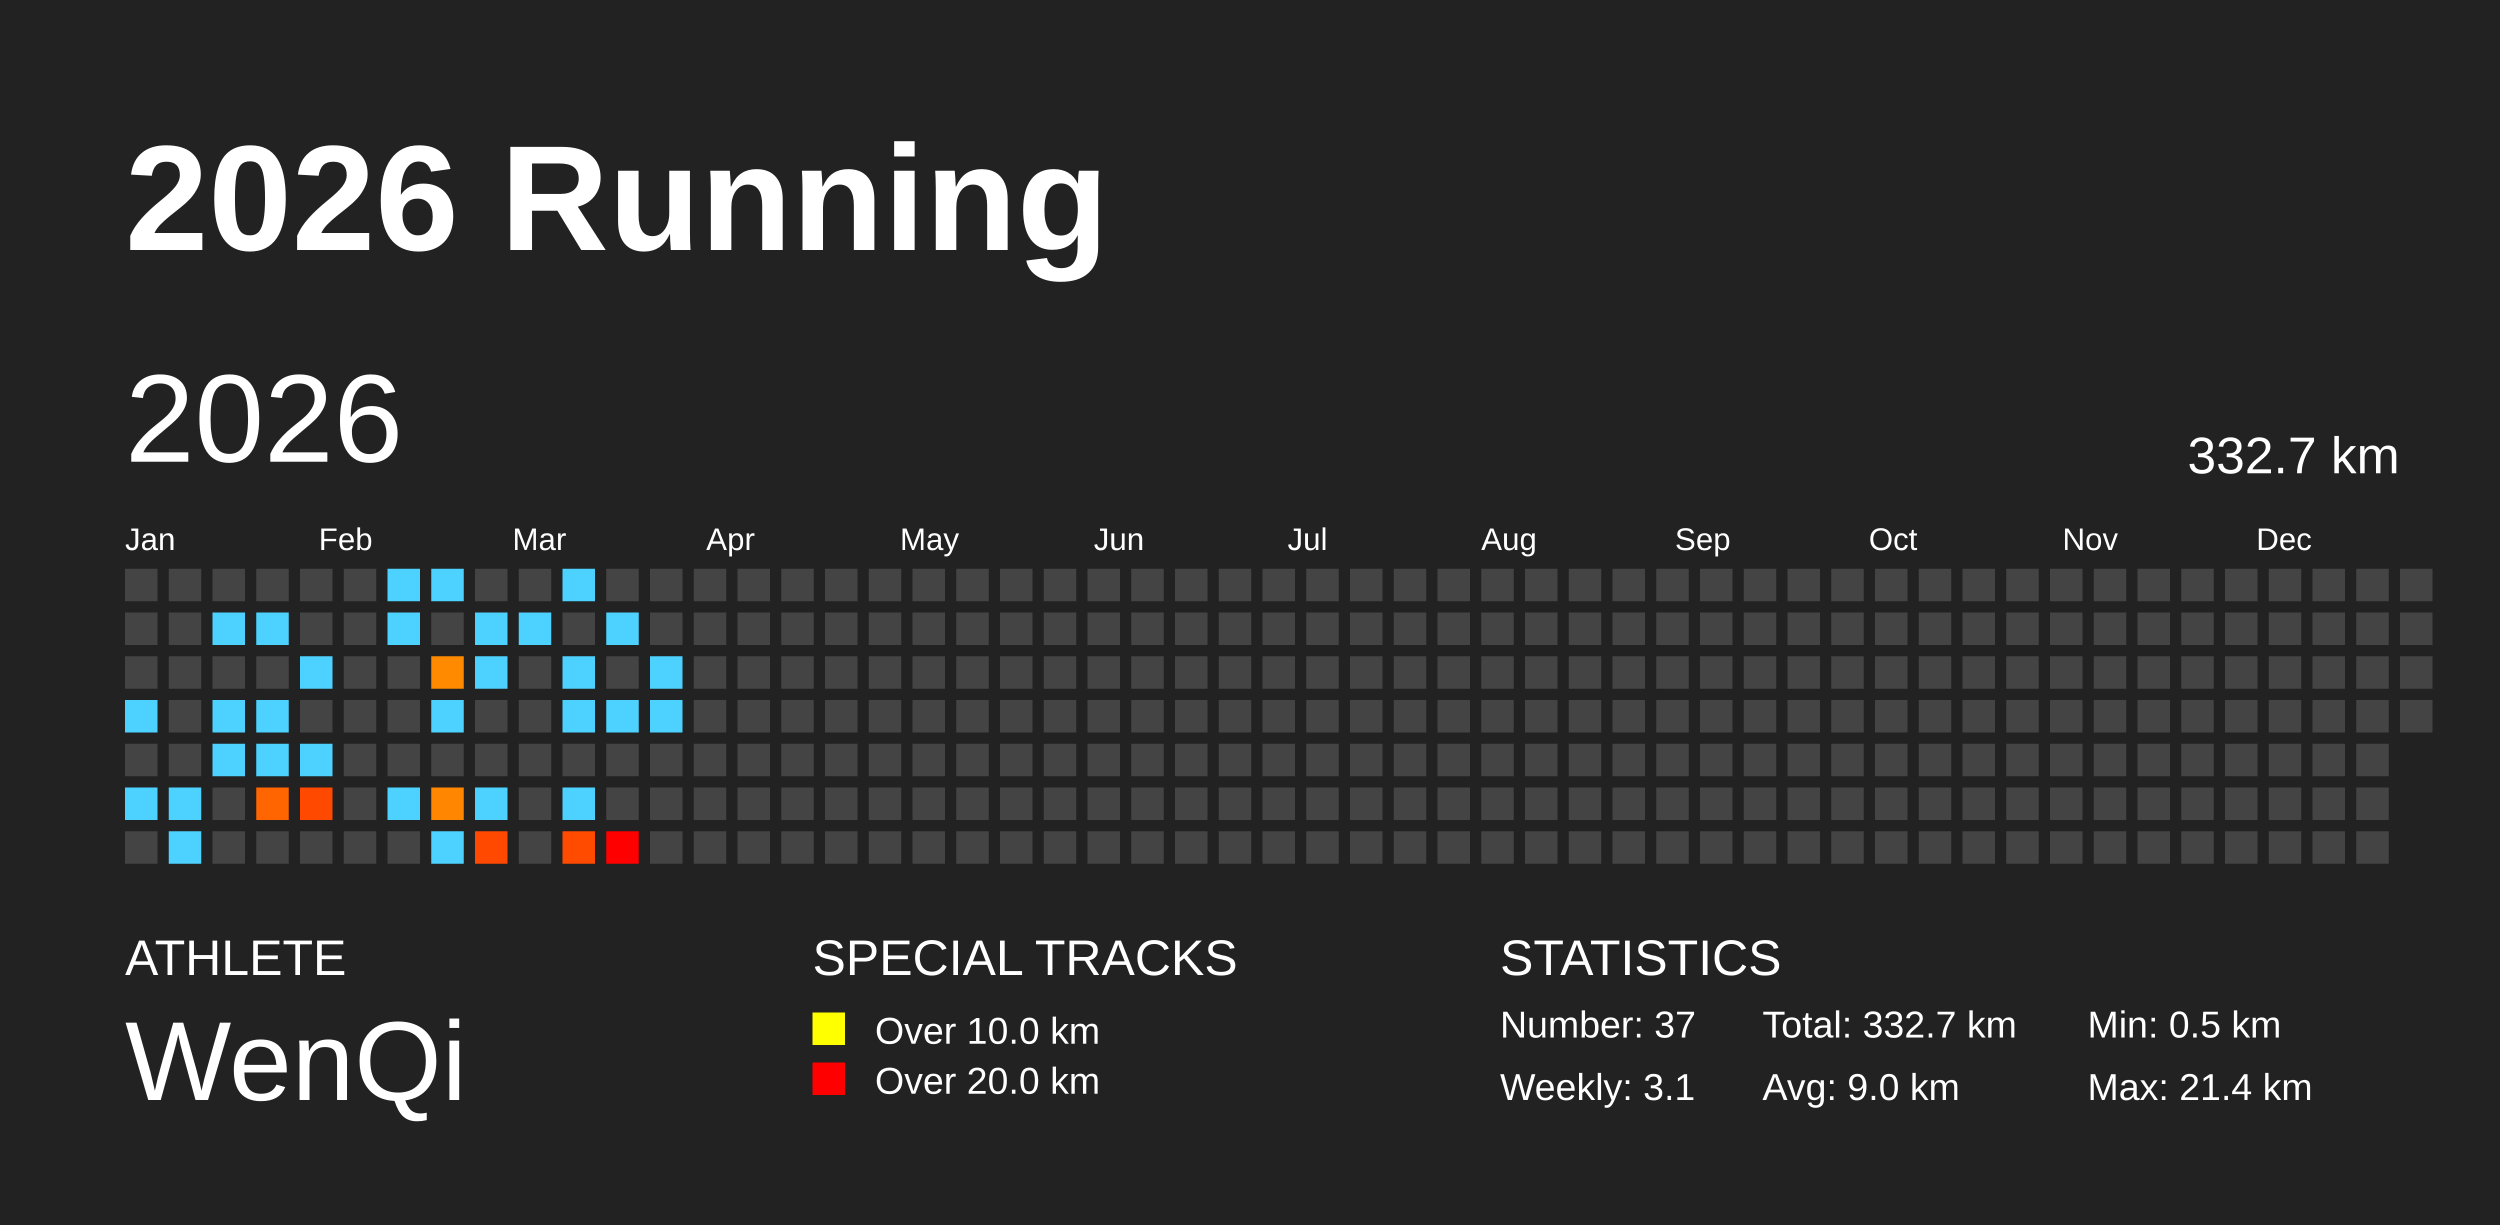
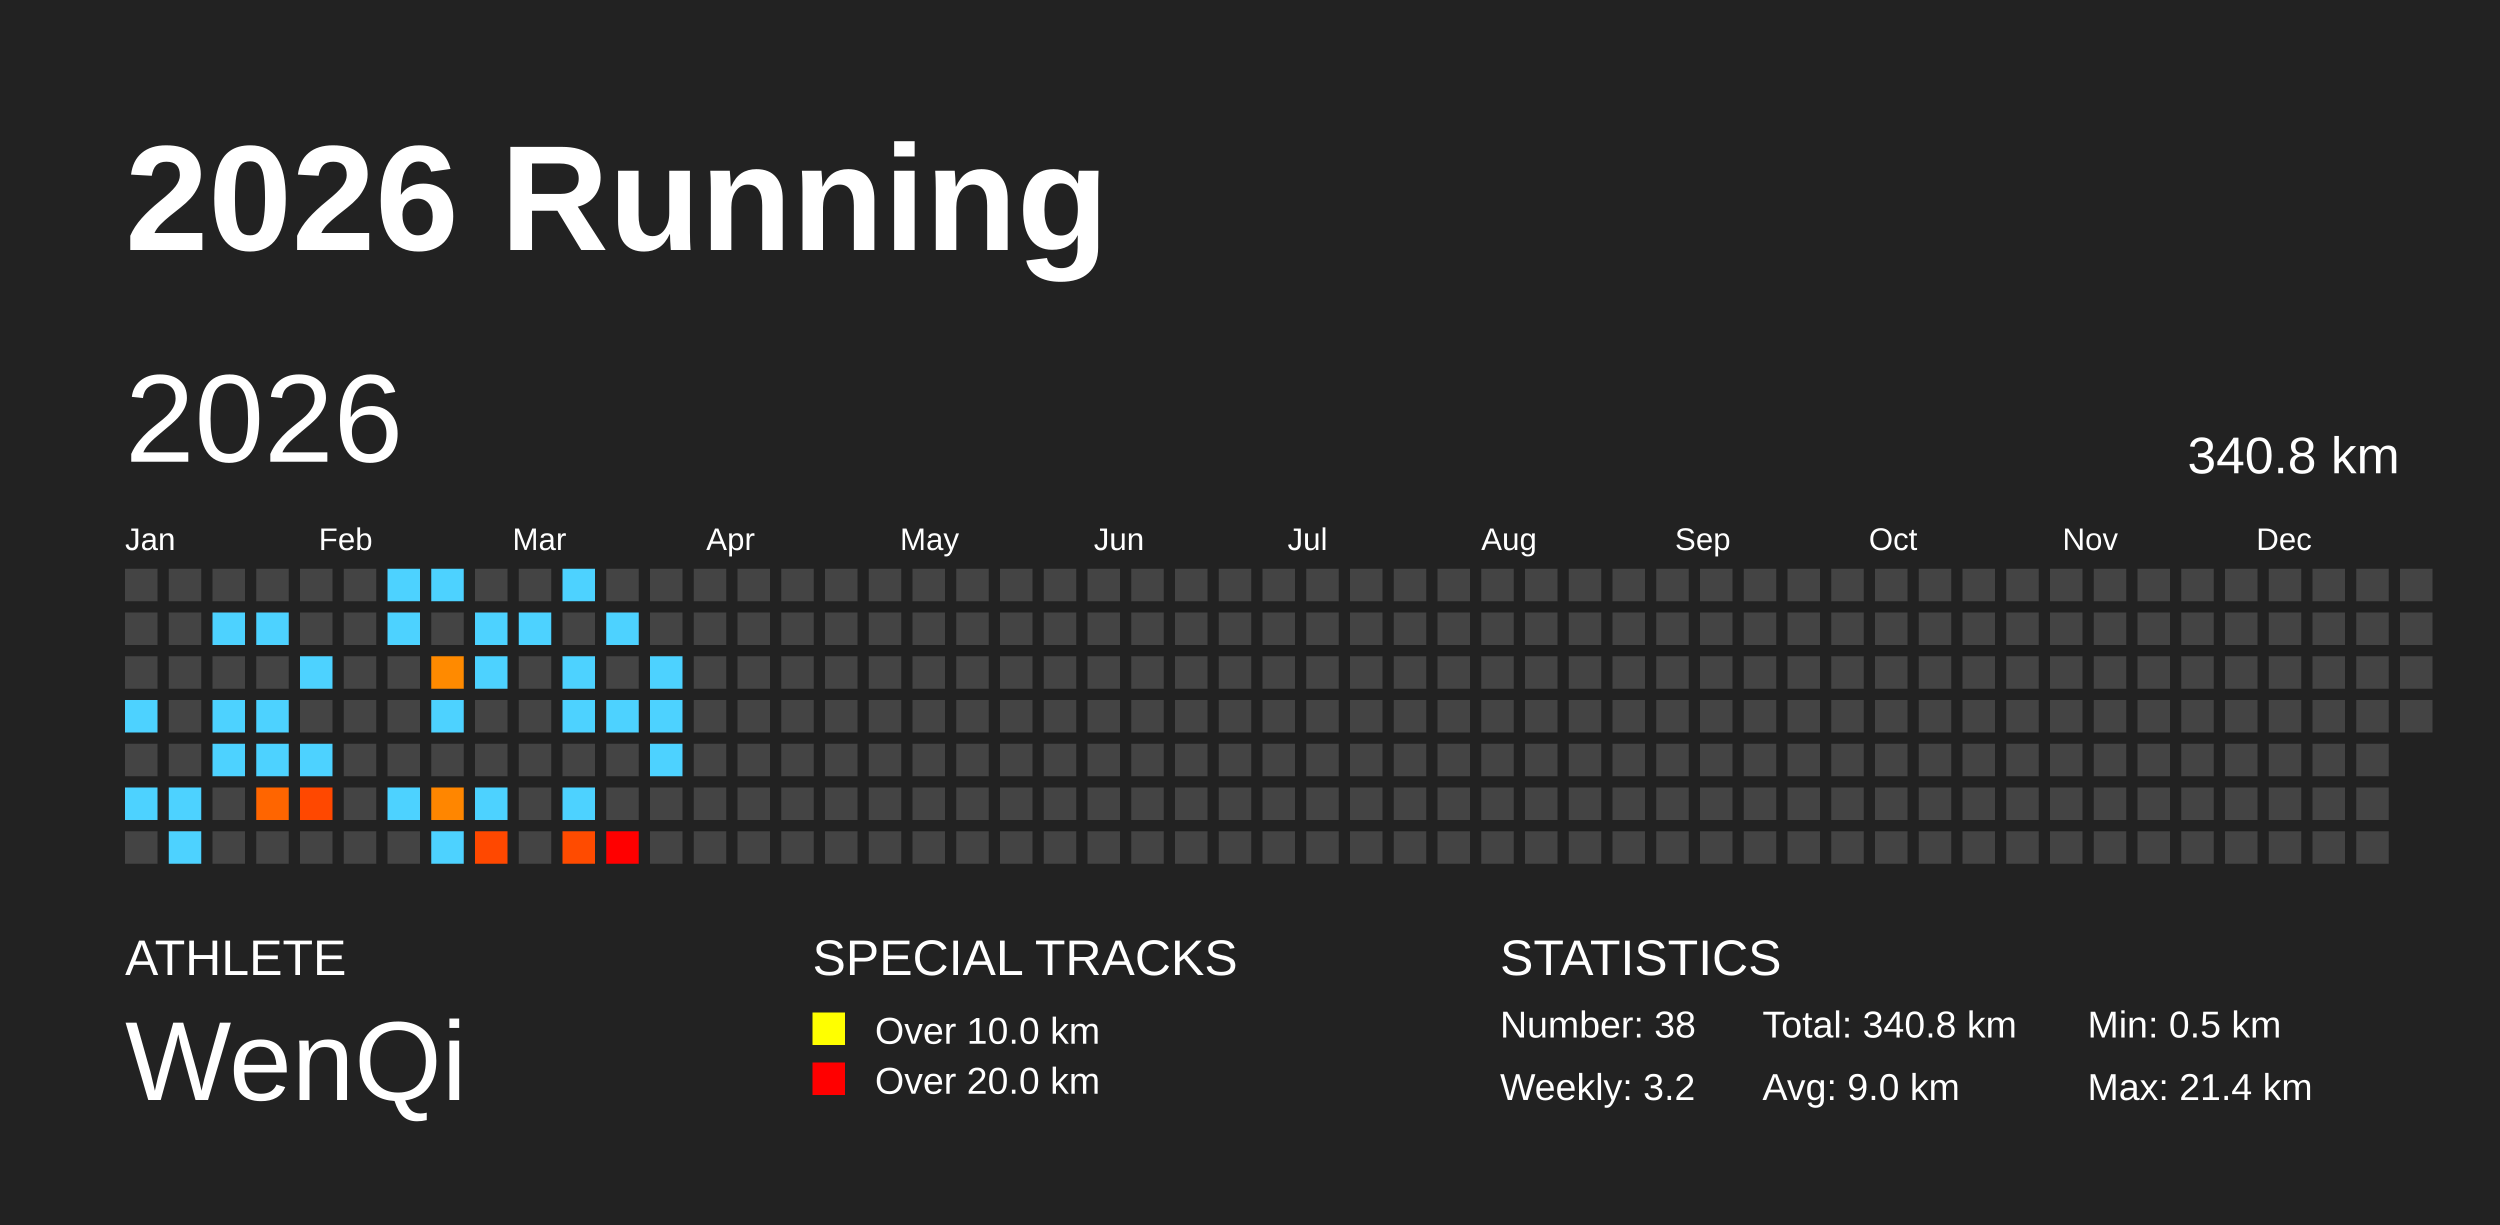
<svg xmlns="http://www.w3.org/2000/svg" baseProfile="full" height="98mm" version="1.1" viewBox="0,0,200,98" width="200mm">
  <defs />
  <rect fill="#222222" height="98" width="200" x="0" y="0" />
  <text fill="#FFFFFF" style="font-size:12px; font-family:Arial; font-weight:bold;" x="10" y="20">2026 Running</text>
  <text fill="#FFFFFF" style="font-size:4px; font-family:Arial" x="10" y="78">ATHLETE</text>
  <text fill="#FFFFFF" style="font-size:9px; font-family:Arial" x="10" y="88">WenQi</text>
  <text fill="#FFFFFF" style="font-size:4px; font-family:Arial" x="65" y="78">SPECIAL TRACKS</text>
  <rect fill="yellow" height="2.6" width="2.6" x="65" y="81" />
  <text fill="#FFFFFF" style="font-size:3px; font-family:Arial" x="70" y="83.5">Over 10.0 km</text>
  <rect fill="red" height="2.6" width="2.6" x="65" y="85" />
  <text fill="#FFFFFF" style="font-size:3px; font-family:Arial" x="70" y="87.5">Over 20.0 km</text>
  <text fill="#FFFFFF" style="font-size:4px; font-family:Arial" x="120" y="78">STATISTICS</text>
-   <text fill="#FFFFFF" style="font-size:3px; font-family:Arial" x="120" y="83">Number: 37</text>
-   <text fill="#FFFFFF" style="font-size:3px; font-family:Arial" x="120" y="88">Weekly: 3.1</text>
-   <text fill="#FFFFFF" style="font-size:3px; font-family:Arial" x="141" y="83">Total: 332.7 km</text>
+   <text fill="#FFFFFF" style="font-size:3px; font-family:Arial" x="120" y="83">Number: 38</text>
+   <text fill="#FFFFFF" style="font-size:3px; font-family:Arial" x="120" y="88">Weekly: 3.2</text>
+   <text fill="#FFFFFF" style="font-size:3px; font-family:Arial" x="141" y="83">Total: 340.8 km</text>
  <text fill="#FFFFFF" style="font-size:3px; font-family:Arial" x="141" y="88">Avg: 9.0 km</text>
  <text fill="#FFFFFF" style="font-size:3px; font-family:Arial" x="167" y="83">Min: 0.5 km</text>
  <text fill="#FFFFFF" style="font-size:3px; font-family:Arial" x="167" y="88">Max: 21.4 km</text>
  <text dominant-baseline="hanging" fill="#FFFFFF" style="font-size:10.0px; font-family:Arial;" x="10" y="30">2026</text>
-   <text dominant-baseline="hanging" fill="#FFFFFF" style="font-size:4.125px; font-family:Arial;" x="175" y="35">332.7 km</text>
+   <text dominant-baseline="hanging" fill="#FFFFFF" style="font-size:4.125px; font-family:Arial;" x="175" y="35">340.8 km</text>
  <text fill="#FFFFFF" style="font-size:2.5px; font-family:Arial" x="10.0" y="44">Jan</text>
  <text fill="#FFFFFF" style="font-size:2.5px; font-family:Arial" x="25.5" y="44">Feb</text>
  <text fill="#FFFFFF" style="font-size:2.5px; font-family:Arial" x="41.0" y="44">Mar</text>
  <text fill="#FFFFFF" style="font-size:2.5px; font-family:Arial" x="56.5" y="44">Apr</text>
  <text fill="#FFFFFF" style="font-size:2.5px; font-family:Arial" x="72.0" y="44">May</text>
  <text fill="#FFFFFF" style="font-size:2.5px; font-family:Arial" x="87.5" y="44">Jun</text>
  <text fill="#FFFFFF" style="font-size:2.5px; font-family:Arial" x="103.0" y="44">Jul</text>
  <text fill="#FFFFFF" style="font-size:2.5px; font-family:Arial" x="118.5" y="44">Aug</text>
  <text fill="#FFFFFF" style="font-size:2.5px; font-family:Arial" x="134.0" y="44">Sep</text>
  <text fill="#FFFFFF" style="font-size:2.5px; font-family:Arial" x="149.5" y="44">Oct</text>
  <text fill="#FFFFFF" style="font-size:2.5px; font-family:Arial" x="165.0" y="44">Nov</text>
  <text fill="#FFFFFF" style="font-size:2.5px; font-family:Arial" x="180.5" y="44">Dec</text>
  <rect fill="#444444" height="2.6" width="2.6" x="10.0" y="45.5" />
  <rect fill="#444444" height="2.6" width="2.6" x="10.0" y="49.0" />
  <rect fill="#444444" height="2.6" width="2.6" x="10.0" y="52.5" />
  <rect fill="#4dd2ff" height="2.6" width="2.6" x="10.0" y="56.0" />
  <rect fill="#444444" height="2.6" width="2.6" x="10.0" y="59.5" />
  <rect fill="#4dd2ff" height="2.6" width="2.6" x="10.0" y="63.0" />
  <rect fill="#444444" height="2.6" width="2.6" x="10.0" y="66.5" />
  <rect fill="#444444" height="2.6" width="2.6" x="13.5" y="45.5" />
  <rect fill="#444444" height="2.6" width="2.6" x="13.5" y="49.0" />
  <rect fill="#444444" height="2.6" width="2.6" x="13.5" y="52.5" />
  <rect fill="#444444" height="2.6" width="2.6" x="13.5" y="56.0" />
  <rect fill="#444444" height="2.6" width="2.6" x="13.5" y="59.5" />
  <rect fill="#4dd2ff" height="2.6" width="2.6" x="13.5" y="63.0" />
  <rect fill="#4dd2ff" height="2.6" width="2.6" x="13.5" y="66.5" />
  <rect fill="#444444" height="2.6" width="2.6" x="17.0" y="45.5" />
  <rect fill="#4dd2ff" height="2.6" width="2.6" x="17.0" y="49.0" />
  <rect fill="#444444" height="2.6" width="2.6" x="17.0" y="52.5" />
  <rect fill="#4dd2ff" height="2.6" width="2.6" x="17.0" y="56.0" />
  <rect fill="#4dd2ff" height="2.6" width="2.6" x="17.0" y="59.5" />
  <rect fill="#444444" height="2.6" width="2.6" x="17.0" y="63.0" />
  <rect fill="#444444" height="2.6" width="2.6" x="17.0" y="66.5" />
  <rect fill="#444444" height="2.6" width="2.6" x="20.5" y="45.5" />
  <rect fill="#4dd2ff" height="2.6" width="2.6" x="20.5" y="49.0" />
  <rect fill="#444444" height="2.6" width="2.6" x="20.5" y="52.5" />
  <rect fill="#4dd2ff" height="2.6" width="2.6" x="20.5" y="56.0" />
  <rect fill="#4dd2ff" height="2.6" width="2.6" x="20.5" y="59.5" />
  <rect fill="#ff6500" height="2.6" width="2.6" x="20.5" y="63.0" />
  <rect fill="#444444" height="2.6" width="2.6" x="20.5" y="66.5" />
  <rect fill="#444444" height="2.6" width="2.6" x="24.0" y="45.5" />
  <rect fill="#444444" height="2.6" width="2.6" x="24.0" y="49.0" />
  <rect fill="#4dd2ff" height="2.6" width="2.6" x="24.0" y="52.5" />
  <rect fill="#444444" height="2.6" width="2.6" x="24.0" y="56.0" />
  <rect fill="#4dd2ff" height="2.6" width="2.6" x="24.0" y="59.5" />
  <rect fill="#ff4800" height="2.6" width="2.6" x="24.0" y="63.0" />
  <rect fill="#444444" height="2.6" width="2.6" x="24.0" y="66.5" />
  <rect fill="#444444" height="2.6" width="2.6" x="27.5" y="45.5" />
  <rect fill="#444444" height="2.6" width="2.6" x="27.5" y="49.0" />
  <rect fill="#444444" height="2.6" width="2.6" x="27.5" y="52.5" />
  <rect fill="#444444" height="2.6" width="2.6" x="27.5" y="56.0" />
  <rect fill="#444444" height="2.6" width="2.6" x="27.5" y="59.5" />
  <rect fill="#444444" height="2.6" width="2.6" x="27.5" y="63.0" />
  <rect fill="#444444" height="2.6" width="2.6" x="27.5" y="66.5" />
  <rect fill="#4dd2ff" height="2.6" width="2.6" x="31.0" y="45.5" />
  <rect fill="#4dd2ff" height="2.6" width="2.6" x="31.0" y="49.0" />
  <rect fill="#444444" height="2.6" width="2.6" x="31.0" y="52.5" />
  <rect fill="#444444" height="2.6" width="2.6" x="31.0" y="56.0" />
  <rect fill="#444444" height="2.6" width="2.6" x="31.0" y="59.5" />
  <rect fill="#4dd2ff" height="2.6" width="2.6" x="31.0" y="63.0" />
  <rect fill="#444444" height="2.6" width="2.6" x="31.0" y="66.5" />
  <rect fill="#4dd2ff" height="2.6" width="2.6" x="34.5" y="45.5" />
  <rect fill="#444444" height="2.6" width="2.6" x="34.5" y="49.0" />
  <rect fill="#ff8a00" height="2.6" width="2.6" x="34.5" y="52.5" />
  <rect fill="#4dd2ff" height="2.6" width="2.6" x="34.5" y="56.0" />
  <rect fill="#444444" height="2.6" width="2.6" x="34.5" y="59.5" />
  <rect fill="#ff8600" height="2.6" width="2.6" x="34.5" y="63.0" />
  <rect fill="#4dd2ff" height="2.6" width="2.6" x="34.5" y="66.5" />
  <rect fill="#444444" height="2.6" width="2.6" x="38.0" y="45.5" />
  <rect fill="#4dd2ff" height="2.6" width="2.6" x="38.0" y="49.0" />
  <rect fill="#4dd2ff" height="2.6" width="2.6" x="38.0" y="52.5" />
  <rect fill="#444444" height="2.6" width="2.6" x="38.0" y="56.0" />
  <rect fill="#444444" height="2.6" width="2.6" x="38.0" y="59.5" />
  <rect fill="#4dd2ff" height="2.6" width="2.6" x="38.0" y="63.0" />
  <rect fill="#ff4800" height="2.6" width="2.6" x="38.0" y="66.5" />
  <rect fill="#444444" height="2.6" width="2.6" x="41.5" y="45.5" />
  <rect fill="#4dd2ff" height="2.6" width="2.6" x="41.5" y="49.0" />
  <rect fill="#444444" height="2.6" width="2.6" x="41.5" y="52.5" />
  <rect fill="#444444" height="2.6" width="2.6" x="41.5" y="56.0" />
  <rect fill="#444444" height="2.6" width="2.6" x="41.5" y="59.5" />
  <rect fill="#444444" height="2.6" width="2.6" x="41.5" y="63.0" />
  <rect fill="#444444" height="2.6" width="2.6" x="41.5" y="66.5" />
  <rect fill="#4dd2ff" height="2.6" width="2.6" x="45.0" y="45.5" />
  <rect fill="#444444" height="2.6" width="2.6" x="45.0" y="49.0" />
  <rect fill="#4dd2ff" height="2.6" width="2.6" x="45.0" y="52.5" />
  <rect fill="#4dd2ff" height="2.6" width="2.6" x="45.0" y="56.0" />
  <rect fill="#444444" height="2.6" width="2.6" x="45.0" y="59.5" />
  <rect fill="#4dd2ff" height="2.6" width="2.6" x="45.0" y="63.0" />
  <rect fill="#ff4b00" height="2.6" width="2.6" x="45.0" y="66.5" />
  <rect fill="#444444" height="2.6" width="2.6" x="48.5" y="45.5" />
  <rect fill="#4dd2ff" height="2.6" width="2.6" x="48.5" y="49.0" />
  <rect fill="#444444" height="2.6" width="2.6" x="48.5" y="52.5" />
  <rect fill="#4dd2ff" height="2.6" width="2.6" x="48.5" y="56.0" />
  <rect fill="#444444" height="2.6" width="2.6" x="48.5" y="59.5" />
  <rect fill="#444444" height="2.6" width="2.6" x="48.5" y="63.0" />
  <rect fill="red" height="2.6" width="2.6" x="48.5" y="66.5" />
  <rect fill="#444444" height="2.6" width="2.6" x="52.0" y="45.5" />
  <rect fill="#444444" height="2.6" width="2.6" x="52.0" y="49.0" />
  <rect fill="#4dd2ff" height="2.6" width="2.6" x="52.0" y="52.5" />
  <rect fill="#4dd2ff" height="2.6" width="2.6" x="52.0" y="56.0" />
-   <rect fill="#444444" height="2.6" width="2.6" x="52.0" y="59.5" />
+   <rect fill="#4dd2ff" height="2.6" width="2.6" x="52.0" y="59.5" />
  <rect fill="#444444" height="2.6" width="2.6" x="52.0" y="63.0" />
  <rect fill="#444444" height="2.6" width="2.6" x="52.0" y="66.5" />
  <rect fill="#444444" height="2.6" width="2.6" x="55.5" y="45.5" />
  <rect fill="#444444" height="2.6" width="2.6" x="55.5" y="49.0" />
  <rect fill="#444444" height="2.6" width="2.6" x="55.5" y="52.5" />
  <rect fill="#444444" height="2.6" width="2.6" x="55.5" y="56.0" />
  <rect fill="#444444" height="2.6" width="2.6" x="55.5" y="59.5" />
  <rect fill="#444444" height="2.6" width="2.6" x="55.5" y="63.0" />
  <rect fill="#444444" height="2.6" width="2.6" x="55.5" y="66.5" />
  <rect fill="#444444" height="2.6" width="2.6" x="59.0" y="45.5" />
  <rect fill="#444444" height="2.6" width="2.6" x="59.0" y="49.0" />
  <rect fill="#444444" height="2.6" width="2.6" x="59.0" y="52.5" />
  <rect fill="#444444" height="2.6" width="2.6" x="59.0" y="56.0" />
  <rect fill="#444444" height="2.6" width="2.6" x="59.0" y="59.5" />
  <rect fill="#444444" height="2.6" width="2.6" x="59.0" y="63.0" />
  <rect fill="#444444" height="2.6" width="2.6" x="59.0" y="66.5" />
  <rect fill="#444444" height="2.6" width="2.6" x="62.5" y="45.5" />
  <rect fill="#444444" height="2.6" width="2.6" x="62.5" y="49.0" />
  <rect fill="#444444" height="2.6" width="2.6" x="62.5" y="52.5" />
  <rect fill="#444444" height="2.6" width="2.6" x="62.5" y="56.0" />
  <rect fill="#444444" height="2.6" width="2.6" x="62.5" y="59.5" />
  <rect fill="#444444" height="2.6" width="2.6" x="62.5" y="63.0" />
  <rect fill="#444444" height="2.6" width="2.6" x="62.5" y="66.5" />
  <rect fill="#444444" height="2.6" width="2.6" x="66.0" y="45.5" />
  <rect fill="#444444" height="2.6" width="2.6" x="66.0" y="49.0" />
  <rect fill="#444444" height="2.6" width="2.6" x="66.0" y="52.5" />
  <rect fill="#444444" height="2.6" width="2.6" x="66.0" y="56.0" />
  <rect fill="#444444" height="2.6" width="2.6" x="66.0" y="59.5" />
  <rect fill="#444444" height="2.6" width="2.6" x="66.0" y="63.0" />
  <rect fill="#444444" height="2.6" width="2.6" x="66.0" y="66.5" />
  <rect fill="#444444" height="2.6" width="2.6" x="69.5" y="45.5" />
  <rect fill="#444444" height="2.6" width="2.6" x="69.5" y="49.0" />
  <rect fill="#444444" height="2.6" width="2.6" x="69.5" y="52.5" />
  <rect fill="#444444" height="2.6" width="2.6" x="69.5" y="56.0" />
  <rect fill="#444444" height="2.6" width="2.6" x="69.5" y="59.5" />
  <rect fill="#444444" height="2.6" width="2.6" x="69.5" y="63.0" />
  <rect fill="#444444" height="2.6" width="2.6" x="69.5" y="66.5" />
  <rect fill="#444444" height="2.6" width="2.6" x="73.0" y="45.5" />
  <rect fill="#444444" height="2.6" width="2.6" x="73.0" y="49.0" />
  <rect fill="#444444" height="2.6" width="2.6" x="73.0" y="52.5" />
  <rect fill="#444444" height="2.6" width="2.6" x="73.0" y="56.0" />
  <rect fill="#444444" height="2.6" width="2.6" x="73.0" y="59.5" />
  <rect fill="#444444" height="2.6" width="2.6" x="73.0" y="63.0" />
  <rect fill="#444444" height="2.6" width="2.6" x="73.0" y="66.5" />
  <rect fill="#444444" height="2.6" width="2.6" x="76.5" y="45.5" />
  <rect fill="#444444" height="2.6" width="2.6" x="76.5" y="49.0" />
  <rect fill="#444444" height="2.6" width="2.6" x="76.5" y="52.5" />
  <rect fill="#444444" height="2.6" width="2.6" x="76.5" y="56.0" />
  <rect fill="#444444" height="2.6" width="2.6" x="76.5" y="59.5" />
  <rect fill="#444444" height="2.6" width="2.6" x="76.5" y="63.0" />
  <rect fill="#444444" height="2.6" width="2.6" x="76.5" y="66.5" />
  <rect fill="#444444" height="2.6" width="2.6" x="80.0" y="45.5" />
  <rect fill="#444444" height="2.6" width="2.6" x="80.0" y="49.0" />
  <rect fill="#444444" height="2.6" width="2.6" x="80.0" y="52.5" />
  <rect fill="#444444" height="2.6" width="2.6" x="80.0" y="56.0" />
  <rect fill="#444444" height="2.6" width="2.6" x="80.0" y="59.5" />
  <rect fill="#444444" height="2.6" width="2.6" x="80.0" y="63.0" />
  <rect fill="#444444" height="2.6" width="2.6" x="80.0" y="66.5" />
  <rect fill="#444444" height="2.6" width="2.6" x="83.5" y="45.5" />
  <rect fill="#444444" height="2.6" width="2.6" x="83.5" y="49.0" />
  <rect fill="#444444" height="2.6" width="2.6" x="83.5" y="52.5" />
  <rect fill="#444444" height="2.6" width="2.6" x="83.5" y="56.0" />
  <rect fill="#444444" height="2.6" width="2.6" x="83.5" y="59.5" />
  <rect fill="#444444" height="2.6" width="2.6" x="83.5" y="63.0" />
  <rect fill="#444444" height="2.6" width="2.6" x="83.5" y="66.5" />
  <rect fill="#444444" height="2.6" width="2.6" x="87.0" y="45.5" />
  <rect fill="#444444" height="2.6" width="2.6" x="87.0" y="49.0" />
  <rect fill="#444444" height="2.6" width="2.6" x="87.0" y="52.5" />
  <rect fill="#444444" height="2.6" width="2.6" x="87.0" y="56.0" />
  <rect fill="#444444" height="2.6" width="2.6" x="87.0" y="59.5" />
  <rect fill="#444444" height="2.6" width="2.6" x="87.0" y="63.0" />
  <rect fill="#444444" height="2.6" width="2.6" x="87.0" y="66.5" />
  <rect fill="#444444" height="2.6" width="2.6" x="90.5" y="45.5" />
  <rect fill="#444444" height="2.6" width="2.6" x="90.5" y="49.0" />
  <rect fill="#444444" height="2.6" width="2.6" x="90.5" y="52.5" />
  <rect fill="#444444" height="2.6" width="2.6" x="90.5" y="56.0" />
  <rect fill="#444444" height="2.6" width="2.6" x="90.5" y="59.5" />
  <rect fill="#444444" height="2.6" width="2.6" x="90.5" y="63.0" />
  <rect fill="#444444" height="2.6" width="2.6" x="90.5" y="66.5" />
  <rect fill="#444444" height="2.6" width="2.6" x="94.0" y="45.5" />
  <rect fill="#444444" height="2.6" width="2.6" x="94.0" y="49.0" />
  <rect fill="#444444" height="2.6" width="2.6" x="94.0" y="52.5" />
  <rect fill="#444444" height="2.6" width="2.6" x="94.0" y="56.0" />
  <rect fill="#444444" height="2.6" width="2.6" x="94.0" y="59.5" />
  <rect fill="#444444" height="2.6" width="2.6" x="94.0" y="63.0" />
  <rect fill="#444444" height="2.6" width="2.6" x="94.0" y="66.5" />
  <rect fill="#444444" height="2.6" width="2.6" x="97.5" y="45.5" />
  <rect fill="#444444" height="2.6" width="2.6" x="97.5" y="49.0" />
  <rect fill="#444444" height="2.6" width="2.6" x="97.5" y="52.5" />
  <rect fill="#444444" height="2.6" width="2.6" x="97.5" y="56.0" />
  <rect fill="#444444" height="2.6" width="2.6" x="97.5" y="59.5" />
  <rect fill="#444444" height="2.6" width="2.6" x="97.5" y="63.0" />
  <rect fill="#444444" height="2.6" width="2.6" x="97.5" y="66.5" />
  <rect fill="#444444" height="2.6" width="2.6" x="101.0" y="45.5" />
  <rect fill="#444444" height="2.6" width="2.6" x="101.0" y="49.0" />
  <rect fill="#444444" height="2.6" width="2.6" x="101.0" y="52.5" />
  <rect fill="#444444" height="2.6" width="2.6" x="101.0" y="56.0" />
  <rect fill="#444444" height="2.6" width="2.6" x="101.0" y="59.5" />
  <rect fill="#444444" height="2.6" width="2.6" x="101.0" y="63.0" />
  <rect fill="#444444" height="2.6" width="2.6" x="101.0" y="66.5" />
  <rect fill="#444444" height="2.6" width="2.6" x="104.5" y="45.5" />
  <rect fill="#444444" height="2.6" width="2.6" x="104.5" y="49.0" />
  <rect fill="#444444" height="2.6" width="2.6" x="104.5" y="52.5" />
  <rect fill="#444444" height="2.6" width="2.6" x="104.5" y="56.0" />
  <rect fill="#444444" height="2.6" width="2.6" x="104.5" y="59.5" />
  <rect fill="#444444" height="2.6" width="2.6" x="104.5" y="63.0" />
  <rect fill="#444444" height="2.6" width="2.6" x="104.5" y="66.5" />
  <rect fill="#444444" height="2.6" width="2.6" x="108.0" y="45.5" />
  <rect fill="#444444" height="2.6" width="2.6" x="108.0" y="49.0" />
  <rect fill="#444444" height="2.6" width="2.6" x="108.0" y="52.5" />
  <rect fill="#444444" height="2.6" width="2.6" x="108.0" y="56.0" />
  <rect fill="#444444" height="2.6" width="2.6" x="108.0" y="59.5" />
  <rect fill="#444444" height="2.6" width="2.6" x="108.0" y="63.0" />
  <rect fill="#444444" height="2.6" width="2.6" x="108.0" y="66.5" />
  <rect fill="#444444" height="2.6" width="2.6" x="111.5" y="45.5" />
  <rect fill="#444444" height="2.6" width="2.6" x="111.5" y="49.0" />
  <rect fill="#444444" height="2.6" width="2.6" x="111.5" y="52.5" />
  <rect fill="#444444" height="2.6" width="2.6" x="111.5" y="56.0" />
  <rect fill="#444444" height="2.6" width="2.6" x="111.5" y="59.5" />
  <rect fill="#444444" height="2.6" width="2.6" x="111.5" y="63.0" />
  <rect fill="#444444" height="2.6" width="2.6" x="111.5" y="66.5" />
  <rect fill="#444444" height="2.6" width="2.6" x="115.0" y="45.5" />
  <rect fill="#444444" height="2.6" width="2.6" x="115.0" y="49.0" />
  <rect fill="#444444" height="2.6" width="2.6" x="115.0" y="52.5" />
  <rect fill="#444444" height="2.6" width="2.6" x="115.0" y="56.0" />
  <rect fill="#444444" height="2.6" width="2.6" x="115.0" y="59.5" />
  <rect fill="#444444" height="2.6" width="2.6" x="115.0" y="63.0" />
  <rect fill="#444444" height="2.6" width="2.6" x="115.0" y="66.5" />
  <rect fill="#444444" height="2.6" width="2.6" x="118.5" y="45.5" />
  <rect fill="#444444" height="2.6" width="2.6" x="118.5" y="49.0" />
  <rect fill="#444444" height="2.6" width="2.6" x="118.5" y="52.5" />
  <rect fill="#444444" height="2.6" width="2.6" x="118.5" y="56.0" />
  <rect fill="#444444" height="2.6" width="2.6" x="118.5" y="59.5" />
  <rect fill="#444444" height="2.6" width="2.6" x="118.5" y="63.0" />
  <rect fill="#444444" height="2.6" width="2.6" x="118.5" y="66.5" />
  <rect fill="#444444" height="2.6" width="2.6" x="122.0" y="45.5" />
  <rect fill="#444444" height="2.6" width="2.6" x="122.0" y="49.0" />
  <rect fill="#444444" height="2.6" width="2.6" x="122.0" y="52.5" />
  <rect fill="#444444" height="2.6" width="2.6" x="122.0" y="56.0" />
  <rect fill="#444444" height="2.6" width="2.6" x="122.0" y="59.5" />
  <rect fill="#444444" height="2.6" width="2.6" x="122.0" y="63.0" />
  <rect fill="#444444" height="2.6" width="2.6" x="122.0" y="66.5" />
  <rect fill="#444444" height="2.6" width="2.6" x="125.5" y="45.5" />
  <rect fill="#444444" height="2.6" width="2.6" x="125.5" y="49.0" />
  <rect fill="#444444" height="2.6" width="2.6" x="125.5" y="52.5" />
  <rect fill="#444444" height="2.6" width="2.6" x="125.5" y="56.0" />
  <rect fill="#444444" height="2.6" width="2.6" x="125.5" y="59.5" />
  <rect fill="#444444" height="2.6" width="2.6" x="125.5" y="63.0" />
  <rect fill="#444444" height="2.6" width="2.6" x="125.5" y="66.5" />
  <rect fill="#444444" height="2.6" width="2.6" x="129.0" y="45.5" />
  <rect fill="#444444" height="2.6" width="2.6" x="129.0" y="49.0" />
  <rect fill="#444444" height="2.6" width="2.6" x="129.0" y="52.5" />
  <rect fill="#444444" height="2.6" width="2.6" x="129.0" y="56.0" />
  <rect fill="#444444" height="2.6" width="2.6" x="129.0" y="59.5" />
  <rect fill="#444444" height="2.6" width="2.6" x="129.0" y="63.0" />
  <rect fill="#444444" height="2.6" width="2.6" x="129.0" y="66.5" />
  <rect fill="#444444" height="2.6" width="2.6" x="132.5" y="45.5" />
  <rect fill="#444444" height="2.6" width="2.6" x="132.5" y="49.0" />
  <rect fill="#444444" height="2.6" width="2.6" x="132.5" y="52.5" />
  <rect fill="#444444" height="2.6" width="2.6" x="132.5" y="56.0" />
  <rect fill="#444444" height="2.6" width="2.6" x="132.5" y="59.5" />
  <rect fill="#444444" height="2.6" width="2.6" x="132.5" y="63.0" />
  <rect fill="#444444" height="2.6" width="2.6" x="132.5" y="66.5" />
  <rect fill="#444444" height="2.6" width="2.6" x="136.0" y="45.5" />
  <rect fill="#444444" height="2.6" width="2.6" x="136.0" y="49.0" />
  <rect fill="#444444" height="2.6" width="2.6" x="136.0" y="52.5" />
  <rect fill="#444444" height="2.6" width="2.6" x="136.0" y="56.0" />
  <rect fill="#444444" height="2.6" width="2.6" x="136.0" y="59.5" />
  <rect fill="#444444" height="2.6" width="2.6" x="136.0" y="63.0" />
  <rect fill="#444444" height="2.6" width="2.6" x="136.0" y="66.5" />
  <rect fill="#444444" height="2.6" width="2.6" x="139.5" y="45.5" />
  <rect fill="#444444" height="2.6" width="2.6" x="139.5" y="49.0" />
  <rect fill="#444444" height="2.6" width="2.6" x="139.5" y="52.5" />
  <rect fill="#444444" height="2.6" width="2.6" x="139.5" y="56.0" />
  <rect fill="#444444" height="2.6" width="2.6" x="139.5" y="59.5" />
  <rect fill="#444444" height="2.6" width="2.6" x="139.5" y="63.0" />
  <rect fill="#444444" height="2.6" width="2.6" x="139.5" y="66.5" />
  <rect fill="#444444" height="2.6" width="2.6" x="143.0" y="45.5" />
  <rect fill="#444444" height="2.6" width="2.6" x="143.0" y="49.0" />
  <rect fill="#444444" height="2.6" width="2.6" x="143.0" y="52.5" />
  <rect fill="#444444" height="2.6" width="2.6" x="143.0" y="56.0" />
  <rect fill="#444444" height="2.6" width="2.6" x="143.0" y="59.5" />
  <rect fill="#444444" height="2.6" width="2.6" x="143.0" y="63.0" />
  <rect fill="#444444" height="2.6" width="2.6" x="143.0" y="66.5" />
  <rect fill="#444444" height="2.6" width="2.6" x="146.5" y="45.5" />
  <rect fill="#444444" height="2.6" width="2.6" x="146.5" y="49.0" />
  <rect fill="#444444" height="2.6" width="2.6" x="146.5" y="52.5" />
  <rect fill="#444444" height="2.6" width="2.6" x="146.5" y="56.0" />
  <rect fill="#444444" height="2.6" width="2.6" x="146.5" y="59.5" />
  <rect fill="#444444" height="2.6" width="2.6" x="146.5" y="63.0" />
  <rect fill="#444444" height="2.6" width="2.6" x="146.5" y="66.5" />
  <rect fill="#444444" height="2.6" width="2.6" x="150.0" y="45.5" />
  <rect fill="#444444" height="2.6" width="2.6" x="150.0" y="49.0" />
  <rect fill="#444444" height="2.6" width="2.6" x="150.0" y="52.5" />
  <rect fill="#444444" height="2.6" width="2.6" x="150.0" y="56.0" />
  <rect fill="#444444" height="2.6" width="2.6" x="150.0" y="59.5" />
  <rect fill="#444444" height="2.6" width="2.6" x="150.0" y="63.0" />
  <rect fill="#444444" height="2.6" width="2.6" x="150.0" y="66.5" />
  <rect fill="#444444" height="2.6" width="2.6" x="153.5" y="45.5" />
  <rect fill="#444444" height="2.6" width="2.6" x="153.5" y="49.0" />
  <rect fill="#444444" height="2.6" width="2.6" x="153.5" y="52.5" />
  <rect fill="#444444" height="2.6" width="2.6" x="153.5" y="56.0" />
  <rect fill="#444444" height="2.6" width="2.6" x="153.5" y="59.5" />
  <rect fill="#444444" height="2.6" width="2.6" x="153.5" y="63.0" />
  <rect fill="#444444" height="2.6" width="2.6" x="153.5" y="66.5" />
  <rect fill="#444444" height="2.6" width="2.6" x="157.0" y="45.5" />
  <rect fill="#444444" height="2.6" width="2.6" x="157.0" y="49.0" />
  <rect fill="#444444" height="2.6" width="2.6" x="157.0" y="52.5" />
  <rect fill="#444444" height="2.6" width="2.6" x="157.0" y="56.0" />
  <rect fill="#444444" height="2.6" width="2.6" x="157.0" y="59.5" />
  <rect fill="#444444" height="2.6" width="2.6" x="157.0" y="63.0" />
  <rect fill="#444444" height="2.6" width="2.6" x="157.0" y="66.5" />
  <rect fill="#444444" height="2.6" width="2.6" x="160.5" y="45.5" />
  <rect fill="#444444" height="2.6" width="2.6" x="160.5" y="49.0" />
  <rect fill="#444444" height="2.6" width="2.6" x="160.5" y="52.5" />
  <rect fill="#444444" height="2.6" width="2.6" x="160.5" y="56.0" />
  <rect fill="#444444" height="2.6" width="2.6" x="160.5" y="59.5" />
  <rect fill="#444444" height="2.6" width="2.6" x="160.5" y="63.0" />
  <rect fill="#444444" height="2.6" width="2.6" x="160.5" y="66.5" />
  <rect fill="#444444" height="2.6" width="2.6" x="164.0" y="45.5" />
  <rect fill="#444444" height="2.6" width="2.6" x="164.0" y="49.0" />
  <rect fill="#444444" height="2.6" width="2.6" x="164.0" y="52.5" />
  <rect fill="#444444" height="2.6" width="2.6" x="164.0" y="56.0" />
  <rect fill="#444444" height="2.6" width="2.6" x="164.0" y="59.5" />
  <rect fill="#444444" height="2.6" width="2.6" x="164.0" y="63.0" />
  <rect fill="#444444" height="2.6" width="2.6" x="164.0" y="66.5" />
  <rect fill="#444444" height="2.6" width="2.6" x="167.5" y="45.5" />
  <rect fill="#444444" height="2.6" width="2.6" x="167.5" y="49.0" />
  <rect fill="#444444" height="2.6" width="2.6" x="167.5" y="52.5" />
  <rect fill="#444444" height="2.6" width="2.6" x="167.5" y="56.0" />
  <rect fill="#444444" height="2.6" width="2.6" x="167.5" y="59.5" />
  <rect fill="#444444" height="2.6" width="2.6" x="167.5" y="63.0" />
  <rect fill="#444444" height="2.6" width="2.6" x="167.5" y="66.5" />
  <rect fill="#444444" height="2.6" width="2.6" x="171.0" y="45.5" />
  <rect fill="#444444" height="2.6" width="2.6" x="171.0" y="49.0" />
  <rect fill="#444444" height="2.6" width="2.6" x="171.0" y="52.5" />
  <rect fill="#444444" height="2.6" width="2.6" x="171.0" y="56.0" />
  <rect fill="#444444" height="2.6" width="2.6" x="171.0" y="59.5" />
  <rect fill="#444444" height="2.6" width="2.6" x="171.0" y="63.0" />
  <rect fill="#444444" height="2.6" width="2.6" x="171.0" y="66.5" />
  <rect fill="#444444" height="2.6" width="2.6" x="174.5" y="45.5" />
  <rect fill="#444444" height="2.6" width="2.6" x="174.5" y="49.0" />
  <rect fill="#444444" height="2.6" width="2.6" x="174.5" y="52.5" />
  <rect fill="#444444" height="2.6" width="2.6" x="174.5" y="56.0" />
  <rect fill="#444444" height="2.6" width="2.6" x="174.5" y="59.5" />
  <rect fill="#444444" height="2.6" width="2.6" x="174.5" y="63.0" />
  <rect fill="#444444" height="2.6" width="2.6" x="174.5" y="66.5" />
  <rect fill="#444444" height="2.6" width="2.6" x="178.0" y="45.5" />
  <rect fill="#444444" height="2.6" width="2.6" x="178.0" y="49.0" />
  <rect fill="#444444" height="2.6" width="2.6" x="178.0" y="52.5" />
  <rect fill="#444444" height="2.6" width="2.6" x="178.0" y="56.0" />
  <rect fill="#444444" height="2.6" width="2.6" x="178.0" y="59.5" />
  <rect fill="#444444" height="2.6" width="2.6" x="178.0" y="63.0" />
  <rect fill="#444444" height="2.6" width="2.6" x="178.0" y="66.5" />
  <rect fill="#444444" height="2.6" width="2.6" x="181.5" y="45.5" />
  <rect fill="#444444" height="2.6" width="2.6" x="181.5" y="49.0" />
  <rect fill="#444444" height="2.6" width="2.6" x="181.5" y="52.5" />
  <rect fill="#444444" height="2.6" width="2.6" x="181.5" y="56.0" />
  <rect fill="#444444" height="2.6" width="2.6" x="181.5" y="59.5" />
  <rect fill="#444444" height="2.6" width="2.6" x="181.5" y="63.0" />
  <rect fill="#444444" height="2.6" width="2.6" x="181.5" y="66.5" />
  <rect fill="#444444" height="2.6" width="2.6" x="185.0" y="45.5" />
  <rect fill="#444444" height="2.6" width="2.6" x="185.0" y="49.0" />
  <rect fill="#444444" height="2.6" width="2.6" x="185.0" y="52.5" />
  <rect fill="#444444" height="2.6" width="2.6" x="185.0" y="56.0" />
  <rect fill="#444444" height="2.6" width="2.6" x="185.0" y="59.5" />
  <rect fill="#444444" height="2.6" width="2.6" x="185.0" y="63.0" />
  <rect fill="#444444" height="2.6" width="2.6" x="185.0" y="66.5" />
  <rect fill="#444444" height="2.6" width="2.6" x="188.5" y="45.5" />
  <rect fill="#444444" height="2.6" width="2.6" x="188.5" y="49.0" />
  <rect fill="#444444" height="2.6" width="2.6" x="188.5" y="52.5" />
  <rect fill="#444444" height="2.6" width="2.6" x="188.5" y="56.0" />
  <rect fill="#444444" height="2.6" width="2.6" x="188.5" y="59.5" />
  <rect fill="#444444" height="2.6" width="2.6" x="188.5" y="63.0" />
  <rect fill="#444444" height="2.6" width="2.6" x="188.5" y="66.5" />
  <rect fill="#444444" height="2.6" width="2.6" x="192.0" y="45.5" />
  <rect fill="#444444" height="2.6" width="2.6" x="192.0" y="49.0" />
  <rect fill="#444444" height="2.6" width="2.6" x="192.0" y="52.5" />
  <rect fill="#444444" height="2.6" width="2.6" x="192.0" y="56.0" />
</svg>
